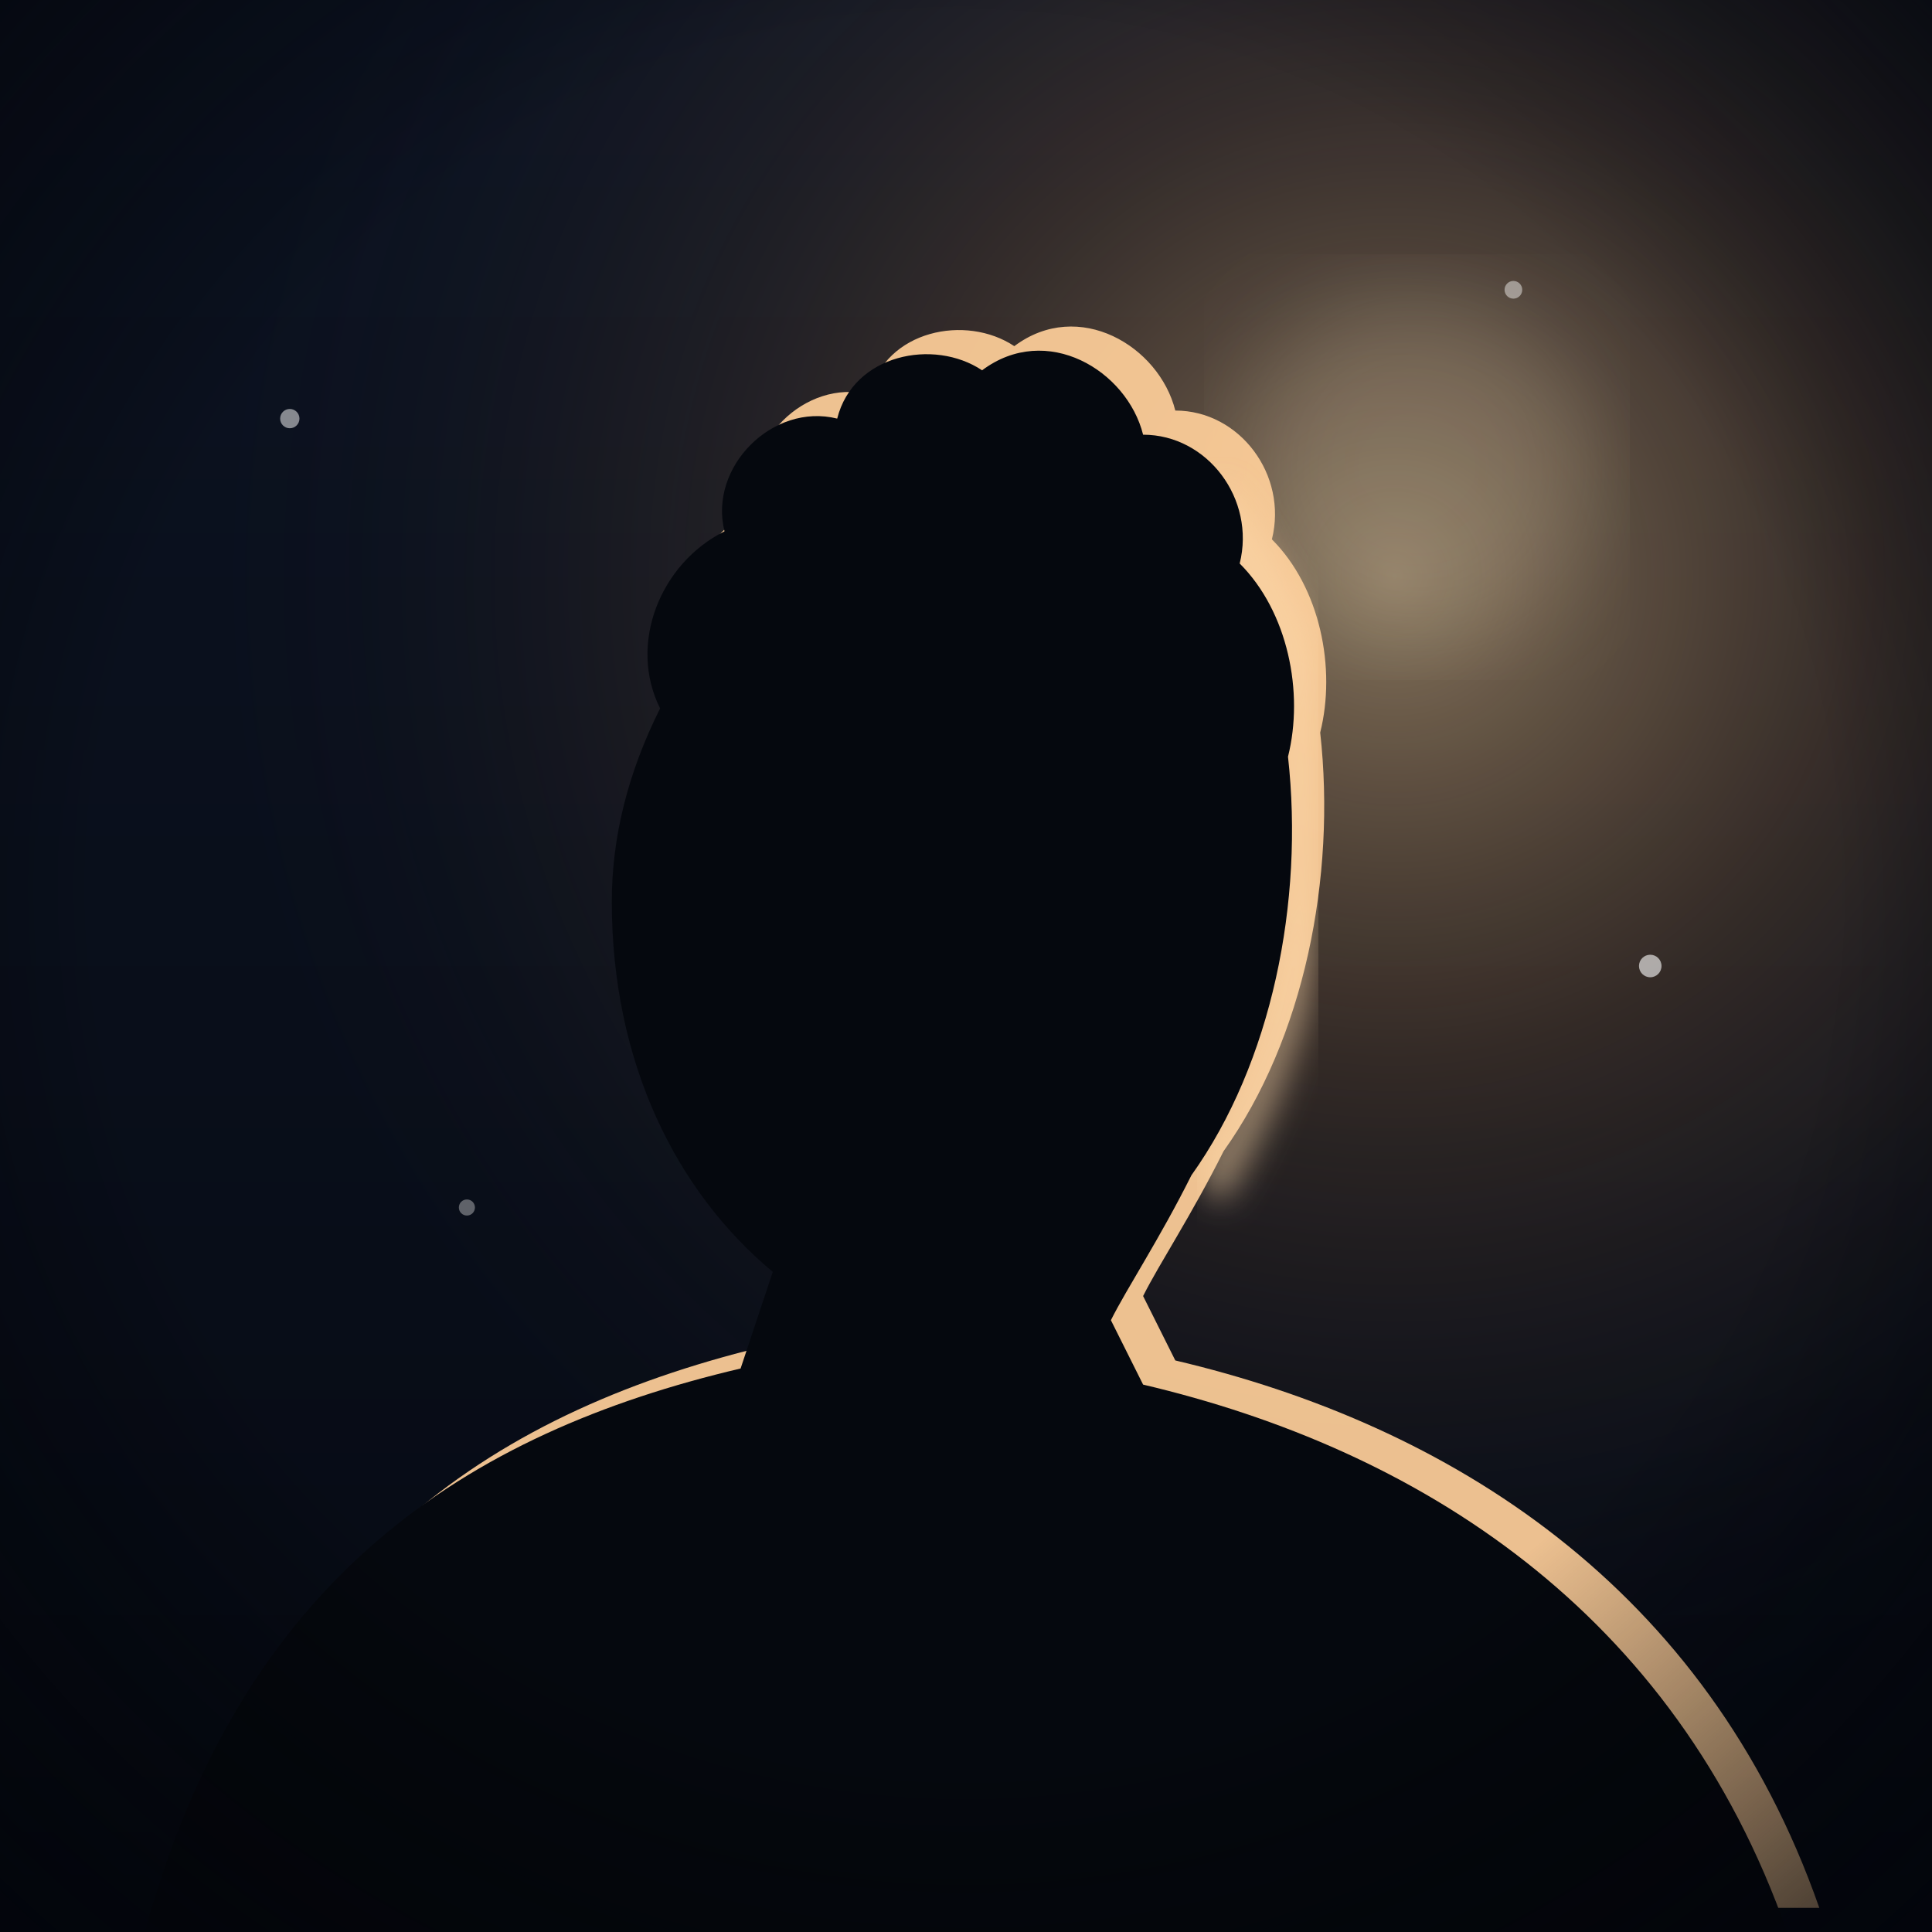
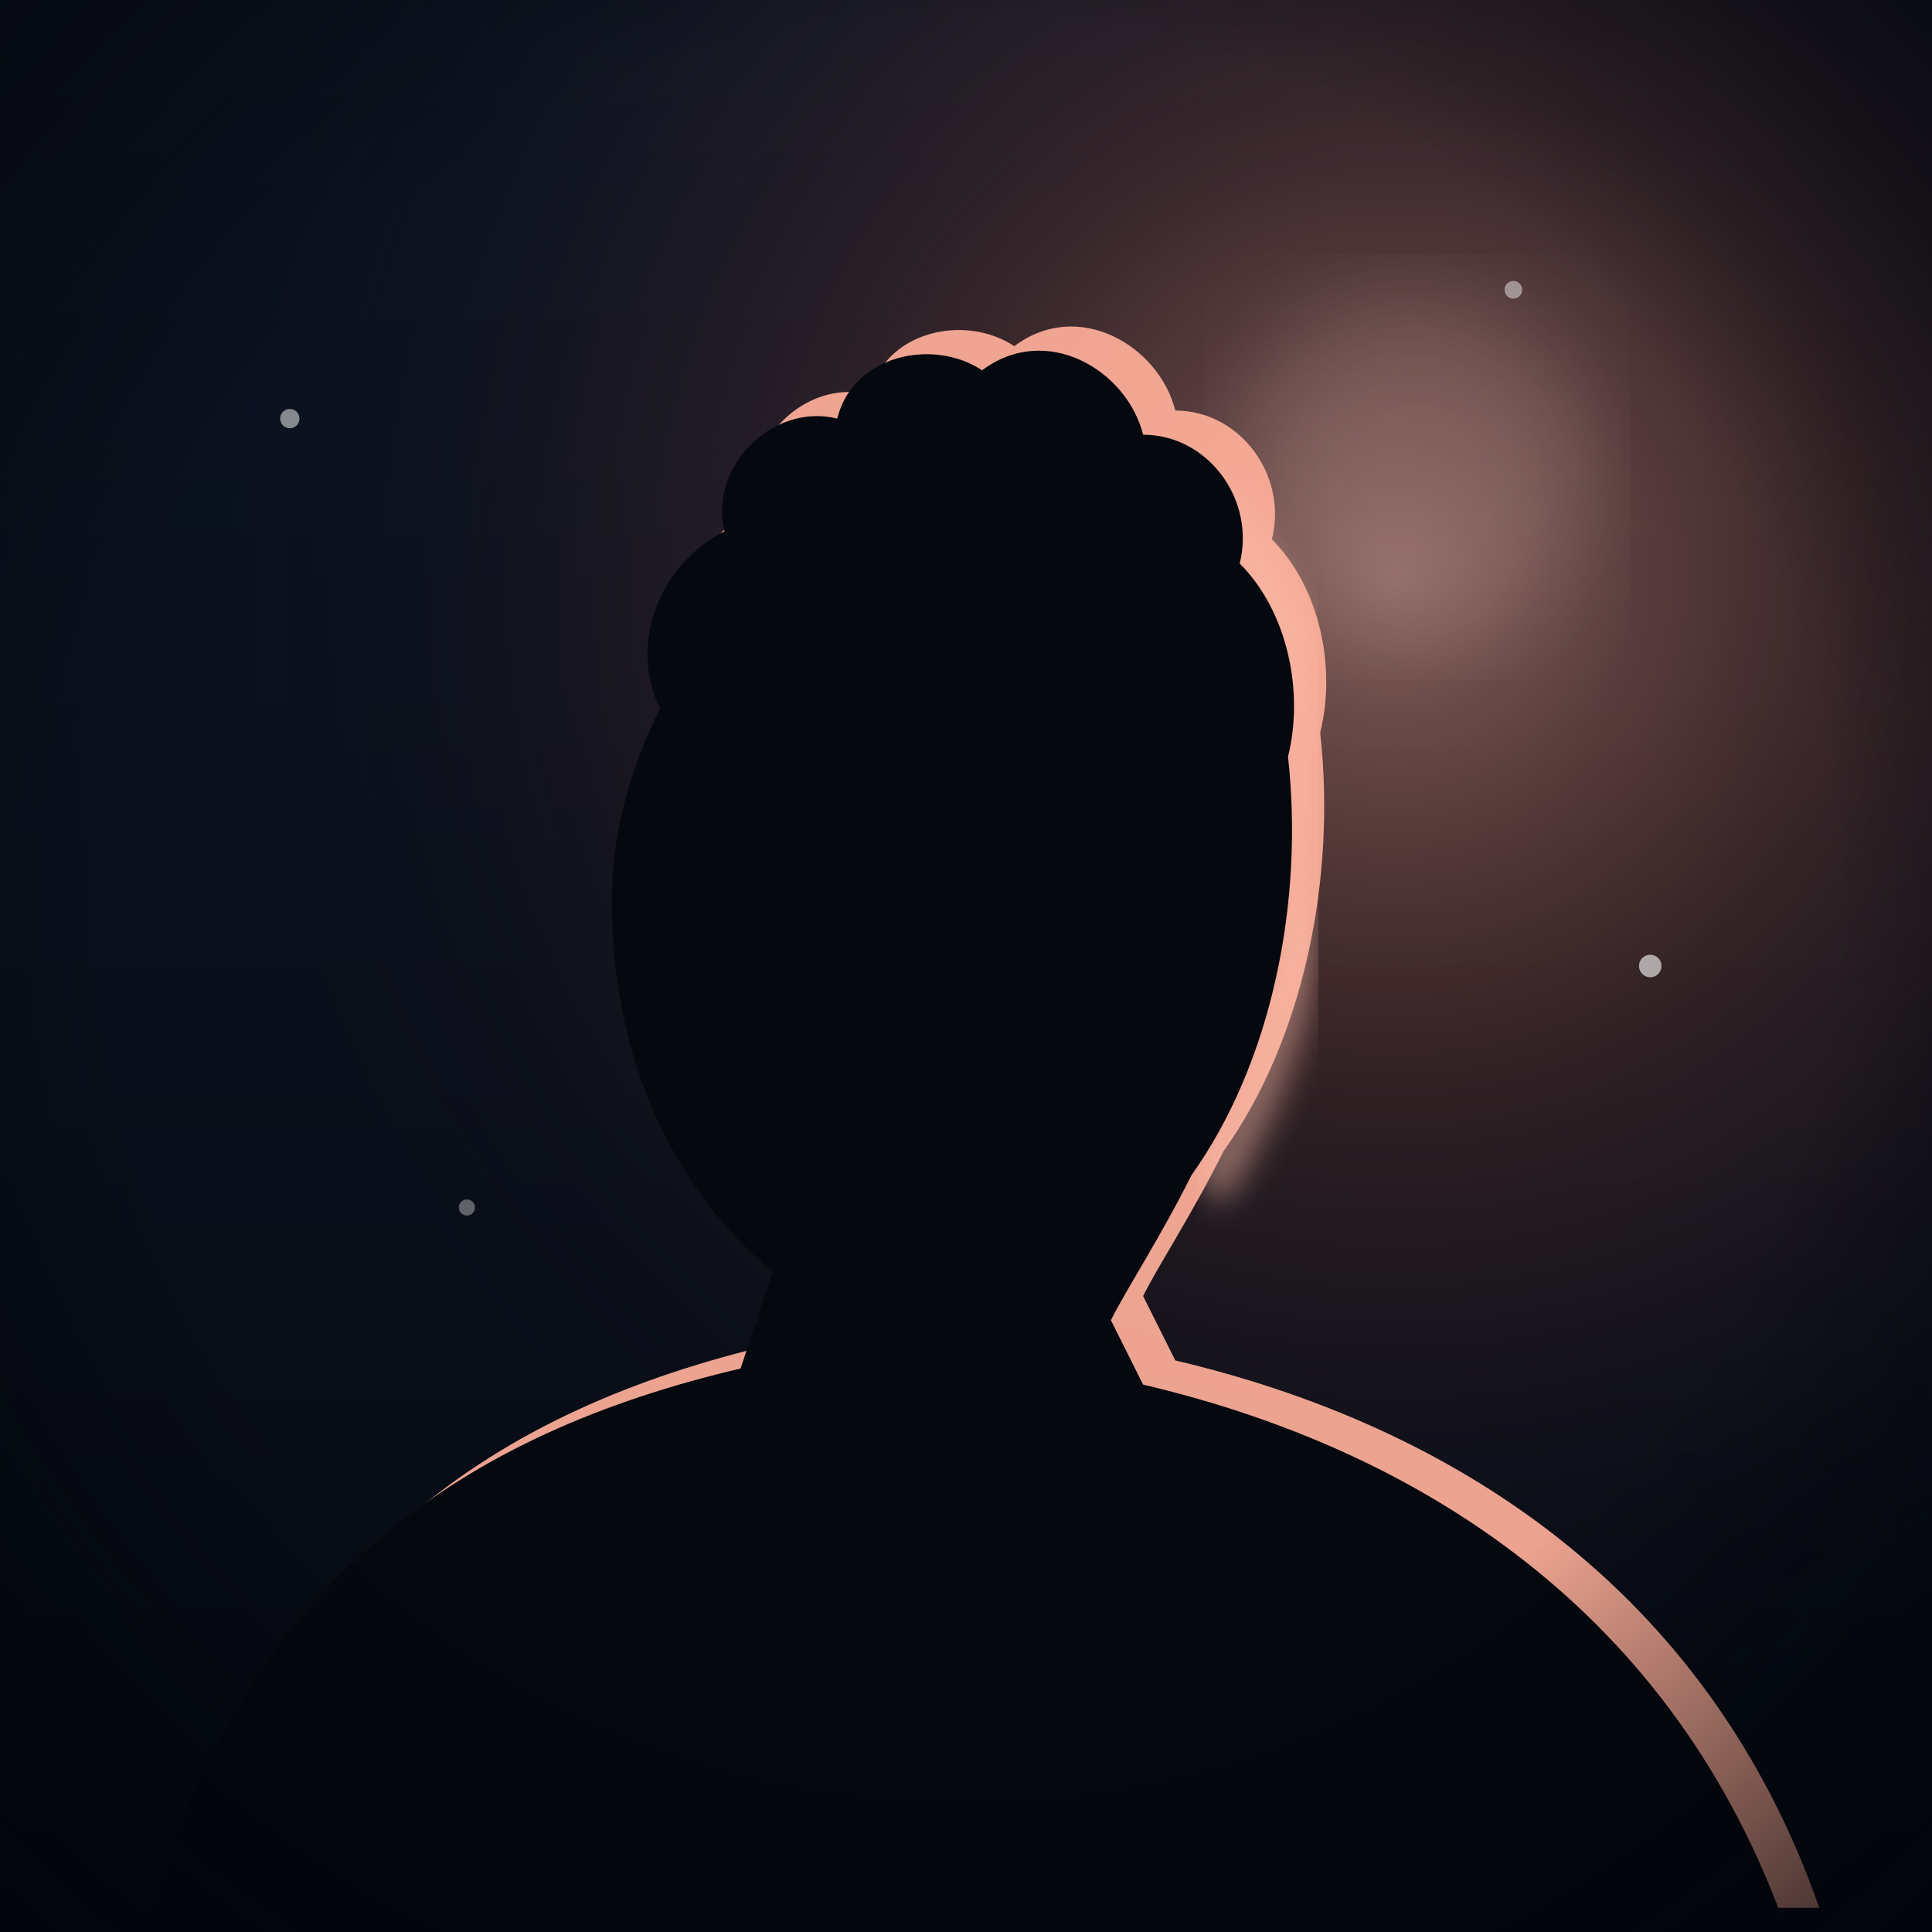
<svg xmlns="http://www.w3.org/2000/svg" viewBox="0 0 240 240">
  <defs>
    <linearGradient id="bg" x1="0" y1="0" x2="0" y2="1">
      <stop offset="0" stop-color="#0c1322" />
      <stop offset="1" stop-color="#060a13" />
    </linearGradient>
    <radialGradient id="glow" cx="72%" cy="30%" r="62%">
-       <stop offset="0" stop-color="#ffd89c" stop-opacity=".5" />
-       <stop offset=".4" stop-color="#c98d52" stop-opacity=".22" />
+       <stop offset="0" stop-color="#ffb19c" stop-opacity=".5" />
+       <stop offset=".4" stop-color="#cd6a4e" stop-opacity=".22" />
      <stop offset="1" stop-color="#0a1120" stop-opacity="0" />
    </radialGradient>
    <radialGradient id="vig" cx="50%" cy="46%" r="72%">
      <stop offset=".62" stop-color="#000" stop-opacity="0" />
      <stop offset="1" stop-color="#02040a" stop-opacity=".78" />
    </radialGradient>
    <filter id="blur6">
      <feGaussianBlur stdDeviation="6" />
    </filter>
    <filter id="blur2">
      <feGaussianBlur stdDeviation="2" />
    </filter>
  </defs>
  <rect width="240" height="240" fill="url(#bg)" />
  <rect width="240" height="240" fill="url(#glow)" />
  <g fill="#fff">
    <circle cx="36" cy="52" r="1.2" opacity=".5" />
    <circle cx="205" cy="120" r="1.4" opacity=".6" />
    <circle cx="58" cy="150" r="1" opacity=".35" />
    <circle cx="188" cy="36" r="1.1" opacity=".45" />
  </g>
-   <circle cx="176" cy="58" r="22" fill="#ffe9c4" opacity=".16" filter="url(#blur6)" />
-   <path transform="translate(4,-3)" fill="#ffcf9a" opacity=".92" d="M18 240 C30 196 58 178 92 170 L96 158 C84 148 76 132 76 112 C76 104 78 96 82 88 C78 80 82 70 90 66 C88 58 96 50 104 52 C106 44 116 42 122 46 C130 40 140 46 142 54 C150 54 156 62 154 70 C160 76 162 86 160 94 C162 112 158 132 148 146 C144 154 140 160 138 164 L142 172 C176 180 208 200 222 240 Z" />
-   <path fill="none" stroke="#ffdcae" stroke-width="5" stroke-opacity=".5" filter="url(#blur2)" d="M150 62 C158 72 164 84 162 96 C164 114 159 134 150 148" />
+   <circle cx="176" cy="58" r="22" fill="#ffd1c4" opacity=".16" filter="url(#blur6)" />
+   <path transform="translate(4,-3)" fill="#ffb09a" opacity=".92" d="M18 240 C30 196 58 178 92 170 L96 158 C84 148 76 132 76 112 C76 104 78 96 82 88 C78 80 82 70 90 66 C88 58 96 50 104 52 C106 44 116 42 122 46 C130 40 140 46 142 54 C150 54 156 62 154 70 C160 76 162 86 160 94 C162 112 158 132 148 146 C144 154 140 160 138 164 L142 172 C176 180 208 200 222 240 Z" />
+   <path fill="none" stroke="#ffc0ae" stroke-width="5" stroke-opacity=".5" filter="url(#blur2)" d="M150 62 C158 72 164 84 162 96 C164 114 159 134 150 148" />
  <path fill="#05080e" d="M18 240 C30 196 58 178 92 170 L96 158 C84 148 76 132 76 112 C76 104 78 96 82 88 C78 80 82 70 90 66 C88 58 96 50 104 52 C106 44 116 42 122 46 C130 40 140 46 142 54 C150 54 156 62 154 70 C160 76 162 86 160 94 C162 112 158 132 148 146 C144 154 140 160 138 164 L142 172 C176 180 208 200 222 240 Z" />
  <rect width="240" height="240" fill="url(#vig)" />
</svg>
